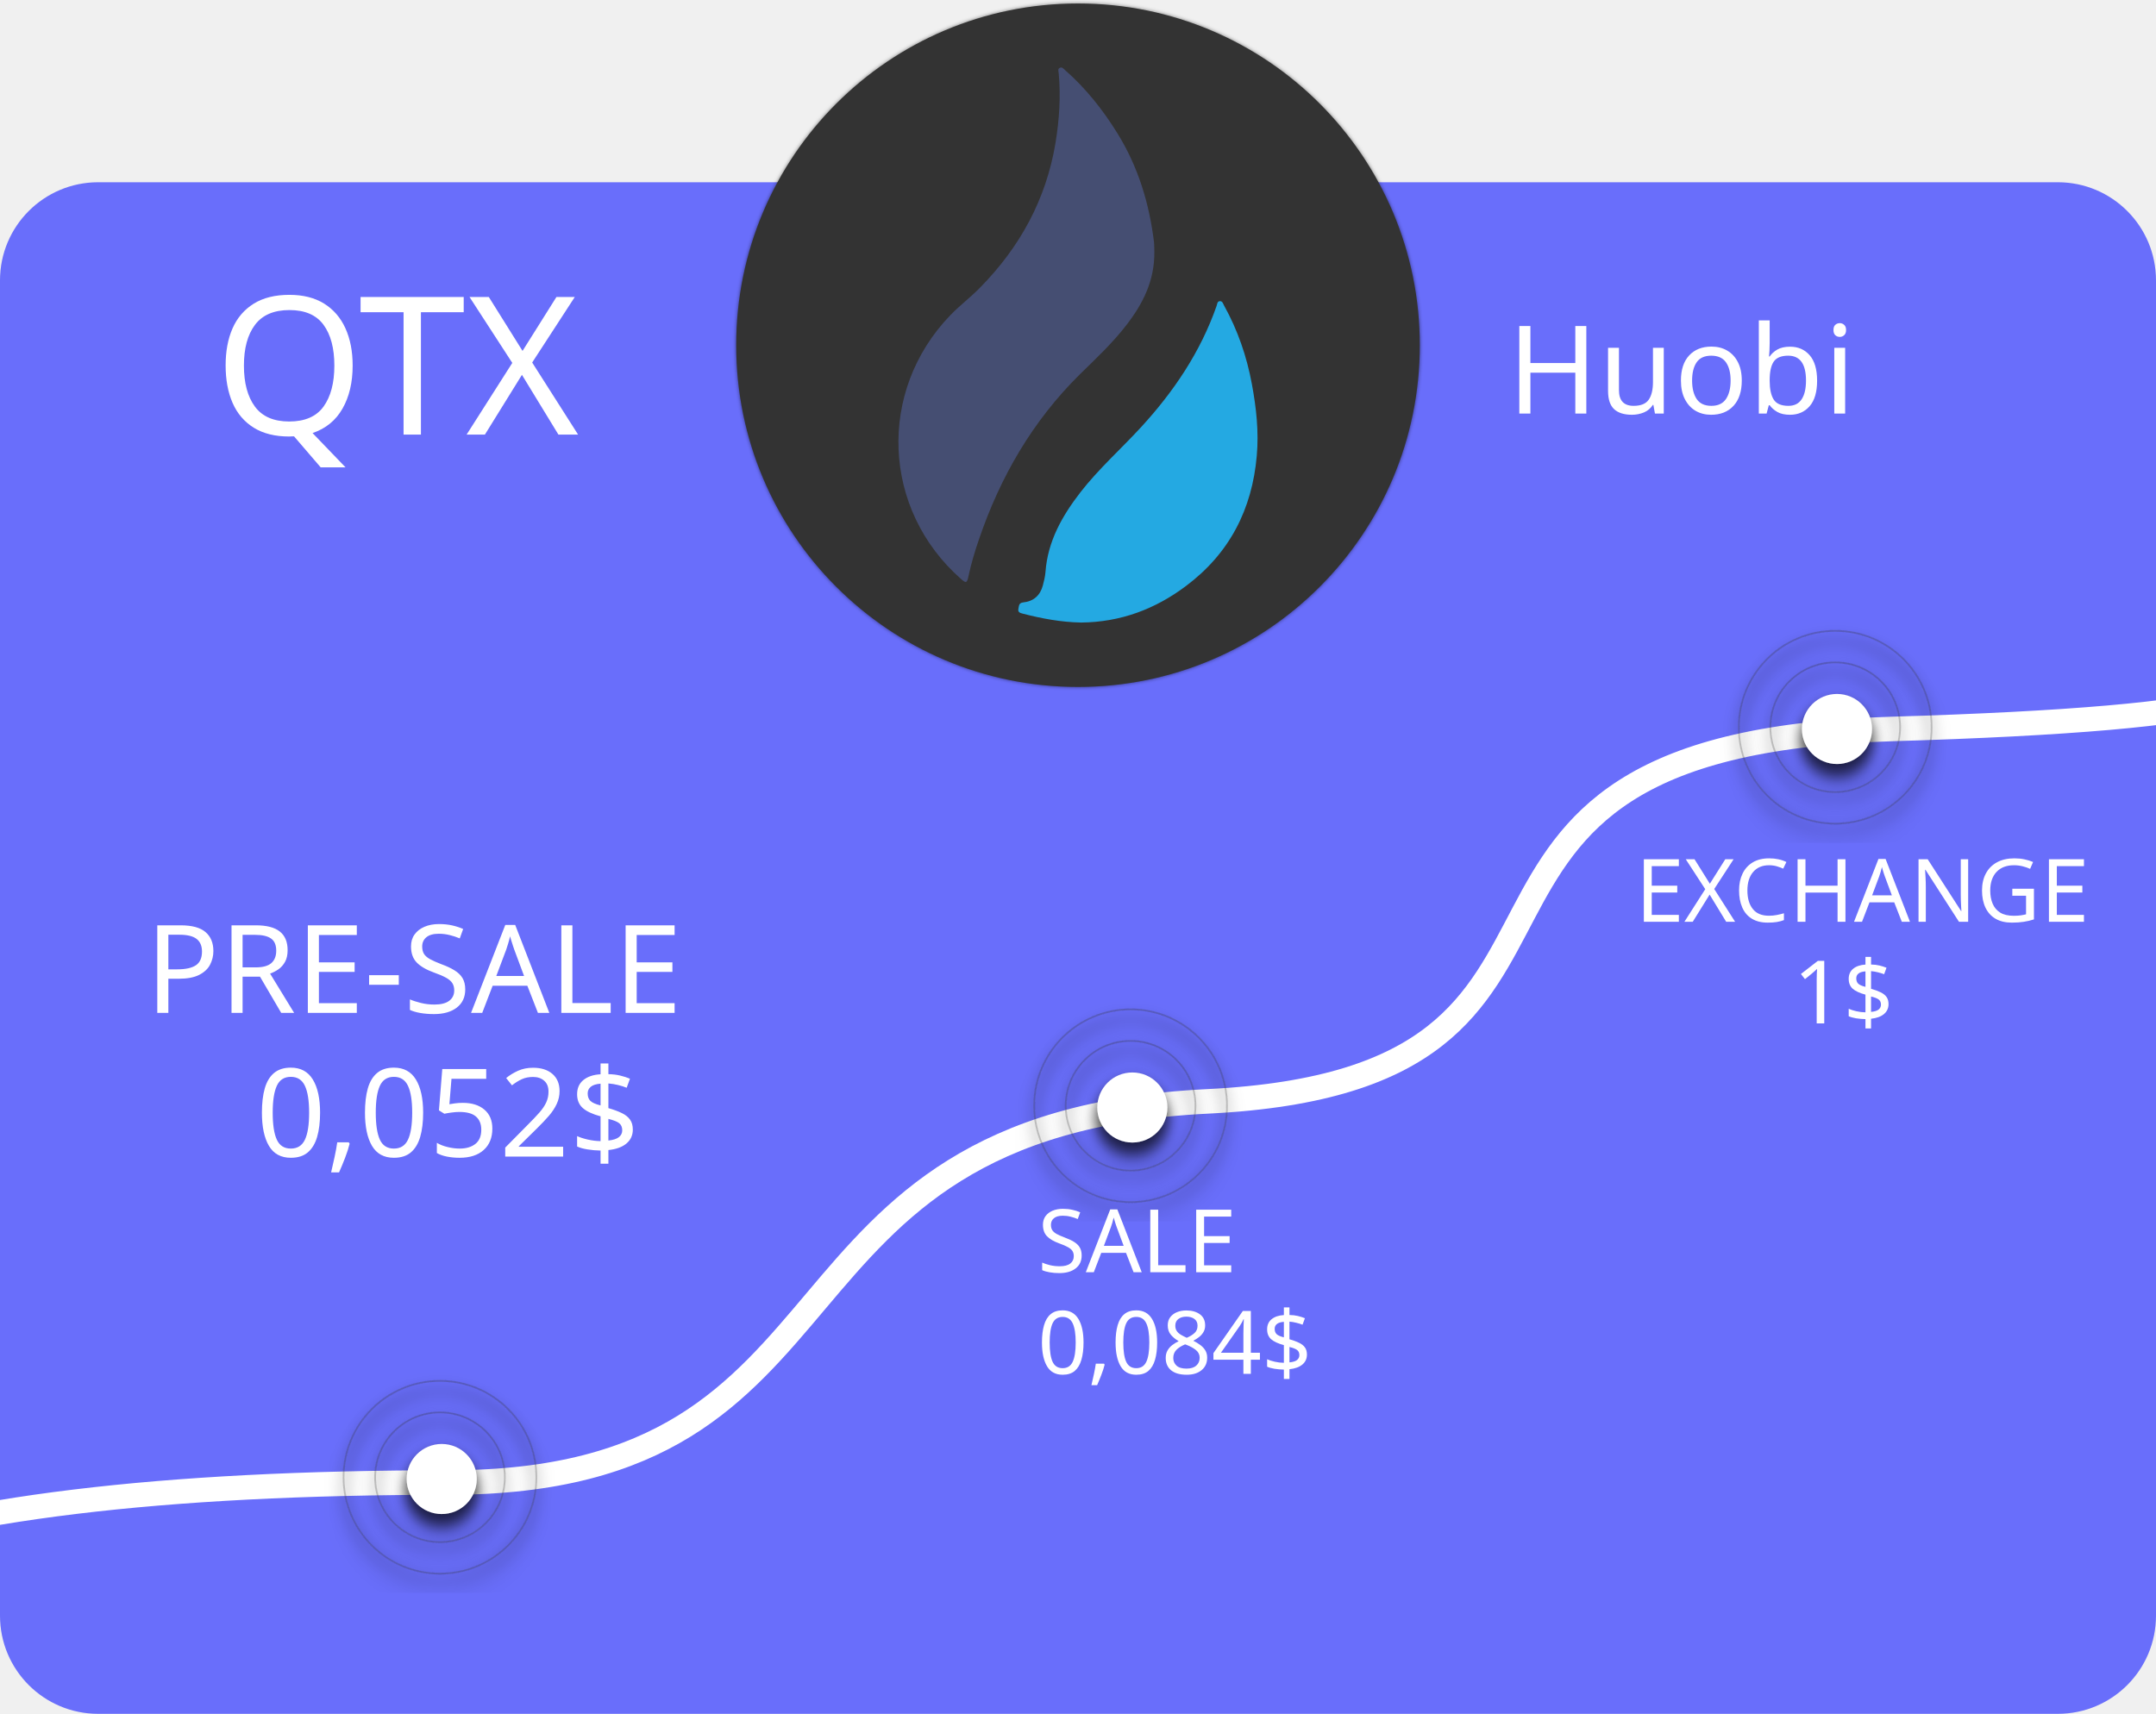
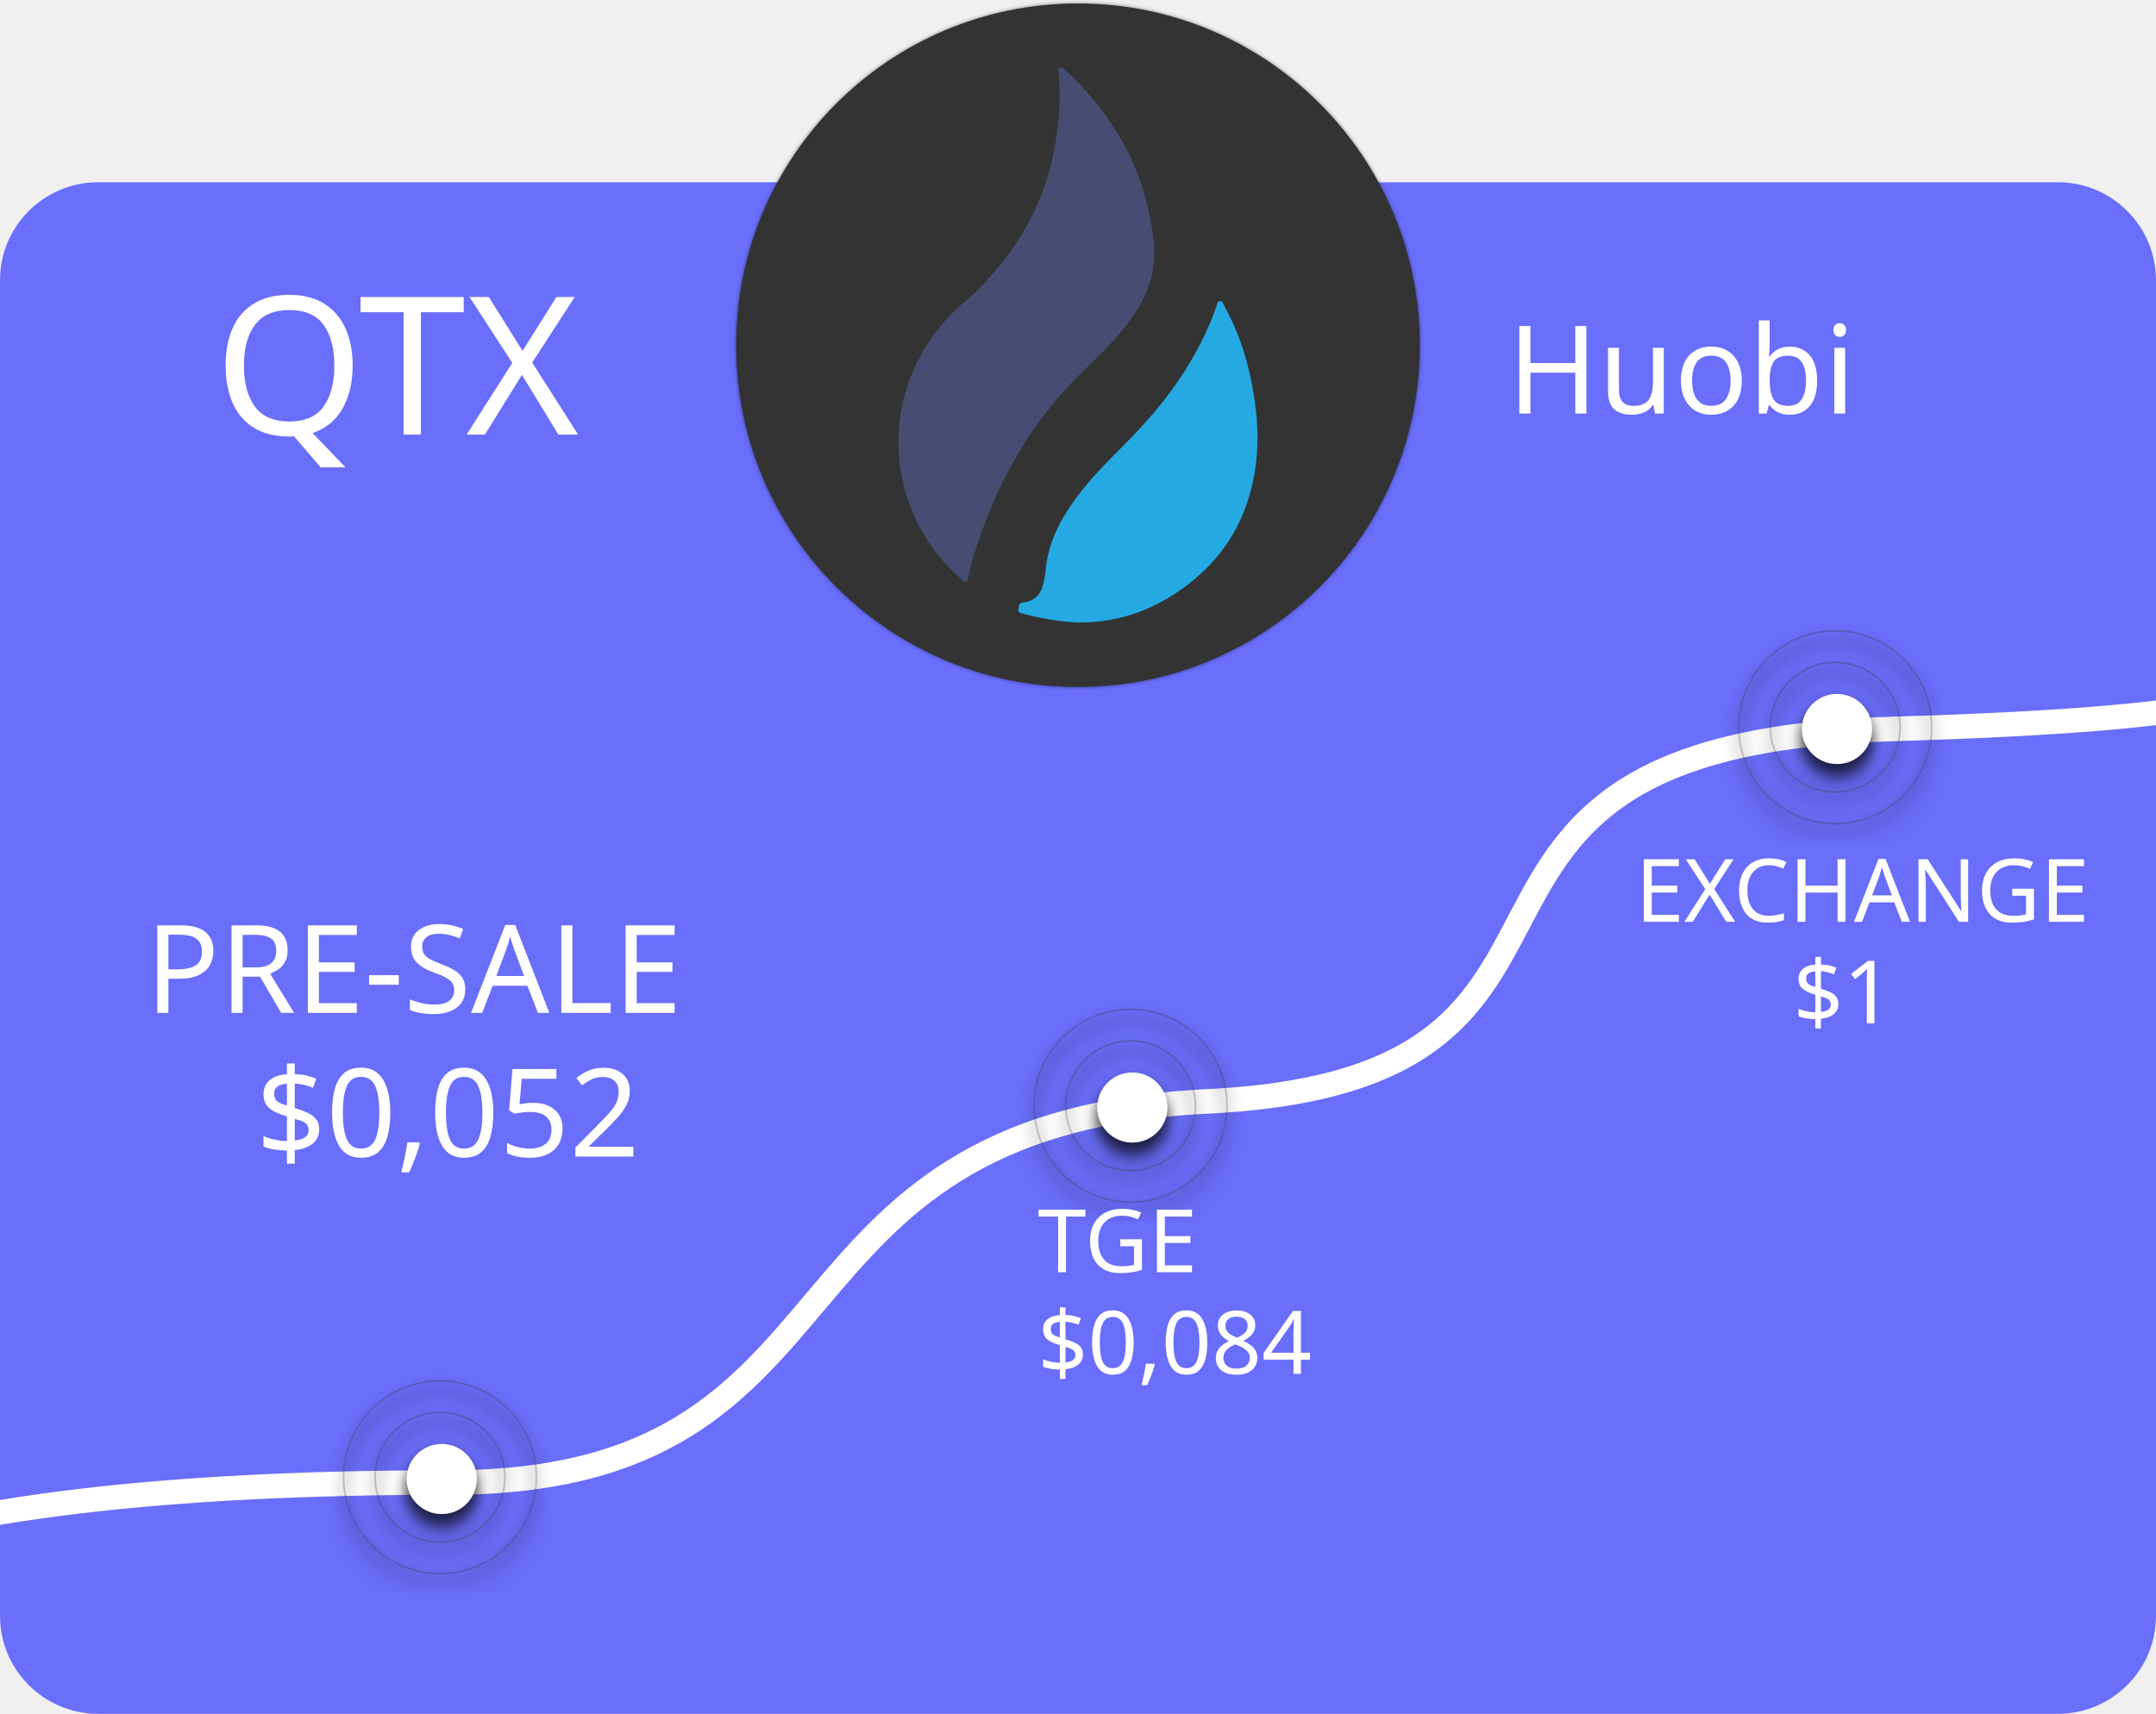
<svg xmlns="http://www.w3.org/2000/svg" xmlns:xlink="http://www.w3.org/1999/xlink" width="615px" height="489px" viewBox="0 0 615 489" version="1.1">
  <defs>
    <rect id="path-1" x="0" y="0" width="615" height="437" rx="28" />
    <filter x="-23.6%" y="-12.7%" width="147.3%" height="147.3%" filterUnits="objectBoundingBox" id="filter-3">
      <feOffset dx="0" dy="4" in="SourceAlpha" result="shadowOffsetOuter1" />
      <feGaussianBlur stdDeviation="2" in="shadowOffsetOuter1" result="shadowBlurOuter1" />
      <feColorMatrix values="0 0 0 0 0   0 0 0 0 0   0 0 0 0 0  0 0 0 0.5 0" type="matrix" in="shadowBlurOuter1" result="shadowMatrixOuter1" />
      <feMerge>
        <feMergeNode in="shadowMatrixOuter1" />
        <feMergeNode in="SourceGraphic" />
      </feMerge>
    </filter>
    <circle id="path-4" cx="28" cy="28" r="10" />
    <filter x="-35.0%" y="-25.0%" width="170.0%" height="170.0%" filterUnits="objectBoundingBox" id="filter-5">
      <feOffset dx="0" dy="2" in="SourceAlpha" result="shadowOffsetOuter1" />
      <feGaussianBlur stdDeviation="2" in="shadowOffsetOuter1" result="shadowBlurOuter1" />
      <feColorMatrix values="0 0 0 0 0   0 0 0 0 0   0 0 0 0 0  0 0 0 0.5 0" type="matrix" in="shadowBlurOuter1" />
    </filter>
    <circle id="path-6" cx="27.5" cy="27.5" r="18.5" />
    <filter x="-19.6%" y="-14.2%" width="139.2%" height="139.2%" filterUnits="objectBoundingBox" id="filter-7">
      <feMorphology radius="0.25" operator="dilate" in="SourceAlpha" result="shadowSpreadOuter1" />
      <feOffset dx="0" dy="2" in="shadowSpreadOuter1" result="shadowOffsetOuter1" />
      <feMorphology radius="1" operator="erode" in="SourceAlpha" result="shadowInner" />
      <feOffset dx="0" dy="2" in="shadowInner" result="shadowInner" />
      <feComposite in="shadowOffsetOuter1" in2="shadowInner" operator="out" result="shadowOffsetOuter1" />
      <feGaussianBlur stdDeviation="2" in="shadowOffsetOuter1" result="shadowBlurOuter1" />
      <feColorMatrix values="0 0 0 0 0   0 0 0 0 0   0 0 0 0 0  0 0 0 0.5 0" type="matrix" in="shadowBlurOuter1" />
    </filter>
    <circle id="path-8" cx="27.5" cy="27.5" r="27.5" />
    <filter x="-13.2%" y="-9.5%" width="126.4%" height="126.4%" filterUnits="objectBoundingBox" id="filter-9">
      <feMorphology radius="0.25" operator="dilate" in="SourceAlpha" result="shadowSpreadOuter1" />
      <feOffset dx="0" dy="2" in="shadowSpreadOuter1" result="shadowOffsetOuter1" />
      <feMorphology radius="1" operator="erode" in="SourceAlpha" result="shadowInner" />
      <feOffset dx="0" dy="2" in="shadowInner" result="shadowInner" />
      <feComposite in="shadowOffsetOuter1" in2="shadowInner" operator="out" result="shadowOffsetOuter1" />
      <feGaussianBlur stdDeviation="2" in="shadowOffsetOuter1" result="shadowBlurOuter1" />
      <feColorMatrix values="0 0 0 0 0   0 0 0 0 0   0 0 0 0 0  0 0 0 0.5 0" type="matrix" in="shadowBlurOuter1" />
    </filter>
    <filter x="-23.6%" y="-12.7%" width="147.3%" height="147.3%" filterUnits="objectBoundingBox" id="filter-10">
      <feOffset dx="0" dy="4" in="SourceAlpha" result="shadowOffsetOuter1" />
      <feGaussianBlur stdDeviation="2" in="shadowOffsetOuter1" result="shadowBlurOuter1" />
      <feColorMatrix values="0 0 0 0 0   0 0 0 0 0   0 0 0 0 0  0 0 0 0.5 0" type="matrix" in="shadowBlurOuter1" result="shadowMatrixOuter1" />
      <feMerge>
        <feMergeNode in="shadowMatrixOuter1" />
        <feMergeNode in="SourceGraphic" />
      </feMerge>
    </filter>
    <circle id="path-11" cx="28" cy="28" r="10" />
    <filter x="-35.0%" y="-25.0%" width="170.0%" height="170.0%" filterUnits="objectBoundingBox" id="filter-12">
      <feOffset dx="0" dy="2" in="SourceAlpha" result="shadowOffsetOuter1" />
      <feGaussianBlur stdDeviation="2" in="shadowOffsetOuter1" result="shadowBlurOuter1" />
      <feColorMatrix values="0 0 0 0 0   0 0 0 0 0   0 0 0 0 0  0 0 0 0.5 0" type="matrix" in="shadowBlurOuter1" />
    </filter>
    <circle id="path-13" cx="27.5" cy="27.5" r="18.5" />
    <filter x="-19.6%" y="-14.2%" width="139.2%" height="139.2%" filterUnits="objectBoundingBox" id="filter-14">
      <feMorphology radius="0.25" operator="dilate" in="SourceAlpha" result="shadowSpreadOuter1" />
      <feOffset dx="0" dy="2" in="shadowSpreadOuter1" result="shadowOffsetOuter1" />
      <feMorphology radius="1" operator="erode" in="SourceAlpha" result="shadowInner" />
      <feOffset dx="0" dy="2" in="shadowInner" result="shadowInner" />
      <feComposite in="shadowOffsetOuter1" in2="shadowInner" operator="out" result="shadowOffsetOuter1" />
      <feGaussianBlur stdDeviation="2" in="shadowOffsetOuter1" result="shadowBlurOuter1" />
      <feColorMatrix values="0 0 0 0 0   0 0 0 0 0   0 0 0 0 0  0 0 0 0.5 0" type="matrix" in="shadowBlurOuter1" />
    </filter>
    <circle id="path-15" cx="27.5" cy="27.5" r="27.5" />
    <filter x="-13.2%" y="-9.5%" width="126.4%" height="126.4%" filterUnits="objectBoundingBox" id="filter-16">
      <feMorphology radius="0.25" operator="dilate" in="SourceAlpha" result="shadowSpreadOuter1" />
      <feOffset dx="0" dy="2" in="shadowSpreadOuter1" result="shadowOffsetOuter1" />
      <feMorphology radius="1" operator="erode" in="SourceAlpha" result="shadowInner" />
      <feOffset dx="0" dy="2" in="shadowInner" result="shadowInner" />
      <feComposite in="shadowOffsetOuter1" in2="shadowInner" operator="out" result="shadowOffsetOuter1" />
      <feGaussianBlur stdDeviation="2" in="shadowOffsetOuter1" result="shadowBlurOuter1" />
      <feColorMatrix values="0 0 0 0 0   0 0 0 0 0   0 0 0 0 0  0 0 0 0.5 0" type="matrix" in="shadowBlurOuter1" />
    </filter>
    <filter x="-23.6%" y="-12.7%" width="147.3%" height="147.3%" filterUnits="objectBoundingBox" id="filter-17">
      <feOffset dx="0" dy="4" in="SourceAlpha" result="shadowOffsetOuter1" />
      <feGaussianBlur stdDeviation="2" in="shadowOffsetOuter1" result="shadowBlurOuter1" />
      <feColorMatrix values="0 0 0 0 0   0 0 0 0 0   0 0 0 0 0  0 0 0 0.5 0" type="matrix" in="shadowBlurOuter1" result="shadowMatrixOuter1" />
      <feMerge>
        <feMergeNode in="shadowMatrixOuter1" />
        <feMergeNode in="SourceGraphic" />
      </feMerge>
    </filter>
    <circle id="path-18" cx="28" cy="28" r="10" />
    <filter x="-35.0%" y="-25.0%" width="170.0%" height="170.0%" filterUnits="objectBoundingBox" id="filter-19">
      <feOffset dx="0" dy="2" in="SourceAlpha" result="shadowOffsetOuter1" />
      <feGaussianBlur stdDeviation="2" in="shadowOffsetOuter1" result="shadowBlurOuter1" />
      <feColorMatrix values="0 0 0 0 0   0 0 0 0 0   0 0 0 0 0  0 0 0 0.5 0" type="matrix" in="shadowBlurOuter1" />
    </filter>
    <circle id="path-20" cx="27.5" cy="27.5" r="18.5" />
    <filter x="-19.6%" y="-14.2%" width="139.2%" height="139.2%" filterUnits="objectBoundingBox" id="filter-21">
      <feMorphology radius="0.25" operator="dilate" in="SourceAlpha" result="shadowSpreadOuter1" />
      <feOffset dx="0" dy="2" in="shadowSpreadOuter1" result="shadowOffsetOuter1" />
      <feMorphology radius="1" operator="erode" in="SourceAlpha" result="shadowInner" />
      <feOffset dx="0" dy="2" in="shadowInner" result="shadowInner" />
      <feComposite in="shadowOffsetOuter1" in2="shadowInner" operator="out" result="shadowOffsetOuter1" />
      <feGaussianBlur stdDeviation="2" in="shadowOffsetOuter1" result="shadowBlurOuter1" />
      <feColorMatrix values="0 0 0 0 0   0 0 0 0 0   0 0 0 0 0  0 0 0 0.5 0" type="matrix" in="shadowBlurOuter1" />
    </filter>
    <circle id="path-22" cx="27.5" cy="27.5" r="27.5" />
    <filter x="-13.2%" y="-9.5%" width="126.4%" height="126.4%" filterUnits="objectBoundingBox" id="filter-23">
      <feMorphology radius="0.25" operator="dilate" in="SourceAlpha" result="shadowSpreadOuter1" />
      <feOffset dx="0" dy="2" in="shadowSpreadOuter1" result="shadowOffsetOuter1" />
      <feMorphology radius="1" operator="erode" in="SourceAlpha" result="shadowInner" />
      <feOffset dx="0" dy="2" in="shadowInner" result="shadowInner" />
      <feComposite in="shadowOffsetOuter1" in2="shadowInner" operator="out" result="shadowOffsetOuter1" />
      <feGaussianBlur stdDeviation="2" in="shadowOffsetOuter1" result="shadowBlurOuter1" />
      <feColorMatrix values="0 0 0 0 0   0 0 0 0 0   0 0 0 0 0  0 0 0 0.5 0" type="matrix" in="shadowBlurOuter1" />
    </filter>
    <circle id="path-24" cx="307.5" cy="97.5" r="97.5" />
    <filter x="-0.8%" y="-0.8%" width="101.5%" height="101.5%" filterUnits="objectBoundingBox" id="filter-25">
      <feOffset dx="0" dy="0" in="SourceAlpha" result="shadowOffsetOuter1" />
      <feGaussianBlur stdDeviation="0.5" in="shadowOffsetOuter1" result="shadowBlurOuter1" />
      <feColorMatrix values="0 0 0 0 0   0 0 0 0 0   0 0 0 0 0  0 0 0 0.5 0" type="matrix" in="shadowBlurOuter1" />
    </filter>
  </defs>
  <g id="Page-1" stroke="none" stroke-width="1" fill="none" fill-rule="evenodd">
    <g id="Artboard" transform="translate(-2139, -124)">
      <g id="exchangeDashboard-Copy-3" transform="translate(2139, 125)">
        <g id="qtzRate" transform="translate(0, 51)">
          <mask id="mask-2" fill="white">
            <use xlink:href="#path-1" />
          </mask>
          <use id="Rectangle1" fill="#696EFB" xlink:href="#path-1" />
          <path d="M-53,393 C-14.333,378.333 46,371 128,371 C251,371 212.5,268.75 344.5,262.25 C476.5,255.75 388,160.5 539.5,156 C640.5,153 667.667,144.833 621,131.5" id="Path-4" stroke="#FFFFFF" stroke-width="7" stroke-linejoin="round" mask="url(#mask-2)" />
          <g id="icon/point" mask="url(#mask-2)">
            <g transform="translate(496, 128)" id="Group-Copy-2">
              <g filter="url(#filter-3)">
                <g id="Oval-2">
                  <use fill="black" fill-opacity="1" filter="url(#filter-5)" xlink:href="#path-4" />
                  <use fill="#FFFFFF" fill-rule="evenodd" xlink:href="#path-4" />
                </g>
                <g id="Oval-2" opacity="0.3">
                  <use fill="black" fill-opacity="1" filter="url(#filter-7)" xlink:href="#path-6" />
                  <use stroke="#333333" stroke-width="0.5" xlink:href="#path-6" />
                </g>
                <g id="Oval-2" opacity="0.3">
                  <use fill="black" fill-opacity="1" filter="url(#filter-9)" xlink:href="#path-8" />
                  <use stroke="#333333" stroke-width="0.5" xlink:href="#path-8" />
                </g>
              </g>
            </g>
          </g>
          <g id="icon/point" mask="url(#mask-2)">
            <g transform="translate(295, 236)" id="Group-Copy-2">
              <g filter="url(#filter-10)">
                <g id="Oval-2">
                  <use fill="black" fill-opacity="1" filter="url(#filter-12)" xlink:href="#path-11" />
                  <use fill="#FFFFFF" fill-rule="evenodd" xlink:href="#path-11" />
                </g>
                <g id="Oval-2" opacity="0.3">
                  <use fill="black" fill-opacity="1" filter="url(#filter-14)" xlink:href="#path-13" />
                  <use stroke="#333333" stroke-width="0.5" xlink:href="#path-13" />
                </g>
                <g id="Oval-2" opacity="0.3">
                  <use fill="black" fill-opacity="1" filter="url(#filter-16)" xlink:href="#path-15" />
                  <use stroke="#333333" stroke-width="0.5" xlink:href="#path-15" />
                </g>
              </g>
            </g>
          </g>
          <g id="icon/point" mask="url(#mask-2)">
            <g transform="translate(98, 342)" id="Group-Copy-2">
              <g filter="url(#filter-17)">
                <g id="Oval-2">
                  <use fill="black" fill-opacity="1" filter="url(#filter-19)" xlink:href="#path-18" />
                  <use fill="#FFFFFF" fill-rule="evenodd" xlink:href="#path-18" />
                </g>
                <g id="Oval-2" opacity="0.3">
                  <use fill="black" fill-opacity="1" filter="url(#filter-21)" xlink:href="#path-20" />
                  <use stroke="#333333" stroke-width="0.5" xlink:href="#path-20" />
                </g>
                <g id="Oval-2" opacity="0.3">
                  <use fill="black" fill-opacity="1" filter="url(#filter-23)" xlink:href="#path-22" />
                  <use stroke="#333333" stroke-width="0.5" xlink:href="#path-22" />
                </g>
              </g>
            </g>
          </g>
        </g>
        <g id="ovalbgLogo">
          <use fill="black" fill-opacity="1" filter="url(#filter-25)" xlink:href="#path-24" />
          <use fill="#333333" fill-rule="evenodd" xlink:href="#path-24" />
        </g>
        <g id="logoHuobi" transform="translate(256.1987, 18)" fill-rule="nonzero">
          <path d="M73.079,52.898 C73.147,61.086 69.851,67.575 65.231,73.588 C61.256,78.787 56.499,83.237 51.845,87.79 C38.357,101.108 29.15,117.008 23.069,134.844 C21.846,138.378 20.792,141.945 20.011,145.614 C19.637,147.347 19.331,147.449 18.006,146.26 C-4.621,126.419 -6.013,92.614 14.881,70.938 C17.565,68.153 20.656,65.842 23.34,63.09 C34.722,51.539 42.196,37.915 44.88,21.812 C45.967,15.187 46.409,8.562 45.797,1.869 C45.729,1.325 45.458,0.646 46.137,0.34 C46.783,0.034 47.19,0.646 47.598,0.985 C53.544,6.217 58.436,12.367 62.581,19.094 C68.458,28.606 71.618,39.003 72.977,50.044 C73.079,51.097 73.045,52.185 73.079,52.898 Z" id="Shape" fill="#454E72" />
          <path d="M52.185,158.626 C46.545,158.524 41.007,157.505 35.503,156.078 C34.722,155.874 34.076,155.671 34.314,154.651 C34.484,153.836 34.416,153.021 35.673,152.885 C38.629,152.579 40.531,150.88 41.279,148.026 C41.619,146.769 41.924,145.478 42.026,144.187 C42.672,135.388 46.817,128.151 52.049,121.39 C57.213,114.765 63.498,109.16 69.172,103.01 C78.583,92.784 86.227,81.471 90.847,68.254 C91.017,67.745 91.017,66.997 91.731,66.929 C92.512,66.862 92.682,67.643 92.954,68.153 C96.861,75.185 99.443,82.694 100.904,90.61 C102.161,97.371 102.908,104.165 102.297,111.028 C100.972,126.317 94.517,138.887 82.15,148.162 C73.317,154.821 63.396,158.524 52.185,158.626 Z" id="Shape" fill="#24A9E2" />
        </g>
        <text id="QTZ" font-family="RobotoMono-Regular, Roboto Mono" font-size="55" font-weight="normal" fill="#FFFFFF">
          <tspan x="61" y="123">QTX</tspan>
        </text>
        <text id="Huobi" font-family="RobotoMono-Regular, Roboto Mono" font-size="35" font-weight="normal" fill="#FFFFFF">
          <tspan x="430" y="117">Huobi</tspan>
        </text>
        <text id="EXCHANGE-1$" font-family="RobotoMono-Regular, Roboto Mono" font-size="25" font-weight="normal" fill="#FFFFFF">
          <tspan x="466.49" y="262">EXCHANGE</tspan>
-           <tspan x="511.498" y="291">1$</tspan>
+           <tspan x="511.498" y="291">$1</tspan>
        </text>
        <text id="SALE-0,5$" font-family="RobotoMono-Regular, Roboto Mono" font-size="25" font-weight="normal" fill="#FFFFFF">
-           <tspan x="296" y="362">SALE</tspan>
-           <tspan x="296" y="391">0,084$</tspan>
+           <tspan x="296" y="362">TGE</tspan>
+           <tspan x="296" y="391">$0,084</tspan>
        </text>
        <text id="PRE-SALE-0,01$" font-family="RobotoMono-Regular, Roboto Mono" font-size="35" font-weight="normal" fill="#FFFFFF">
          <tspan x="41.478" y="288">PRE-SALE</tspan>
-           <tspan x="72.991" y="329">0,052$</tspan>
+           <tspan x="72.991" y="329">$0,052</tspan>
        </text>
      </g>
    </g>
  </g>
</svg>
